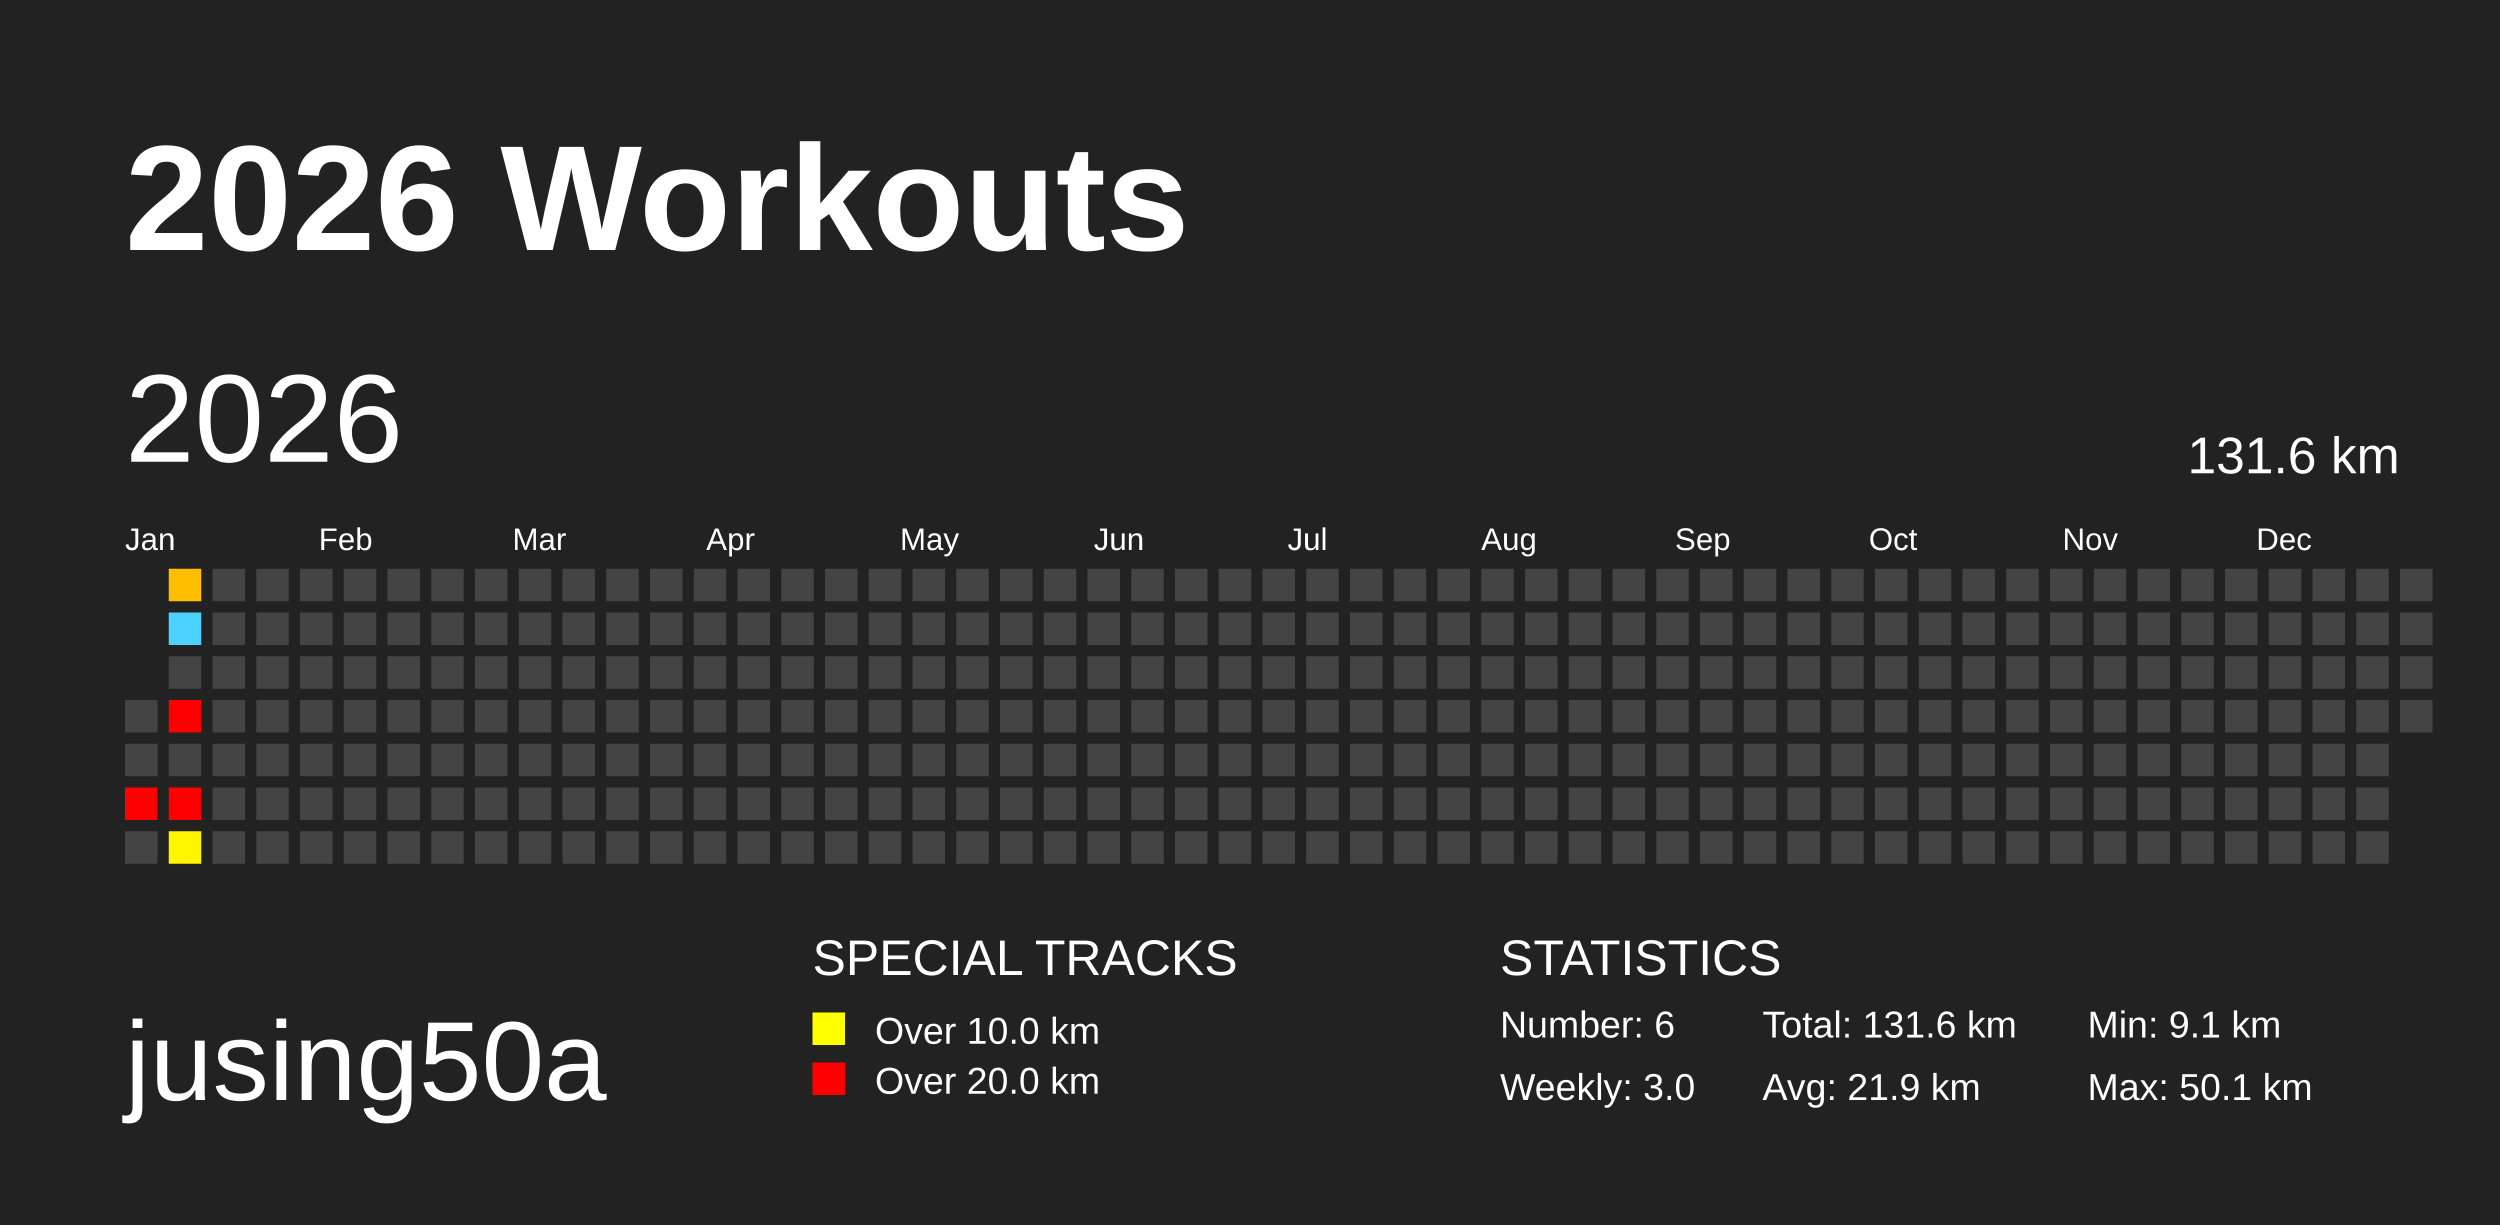
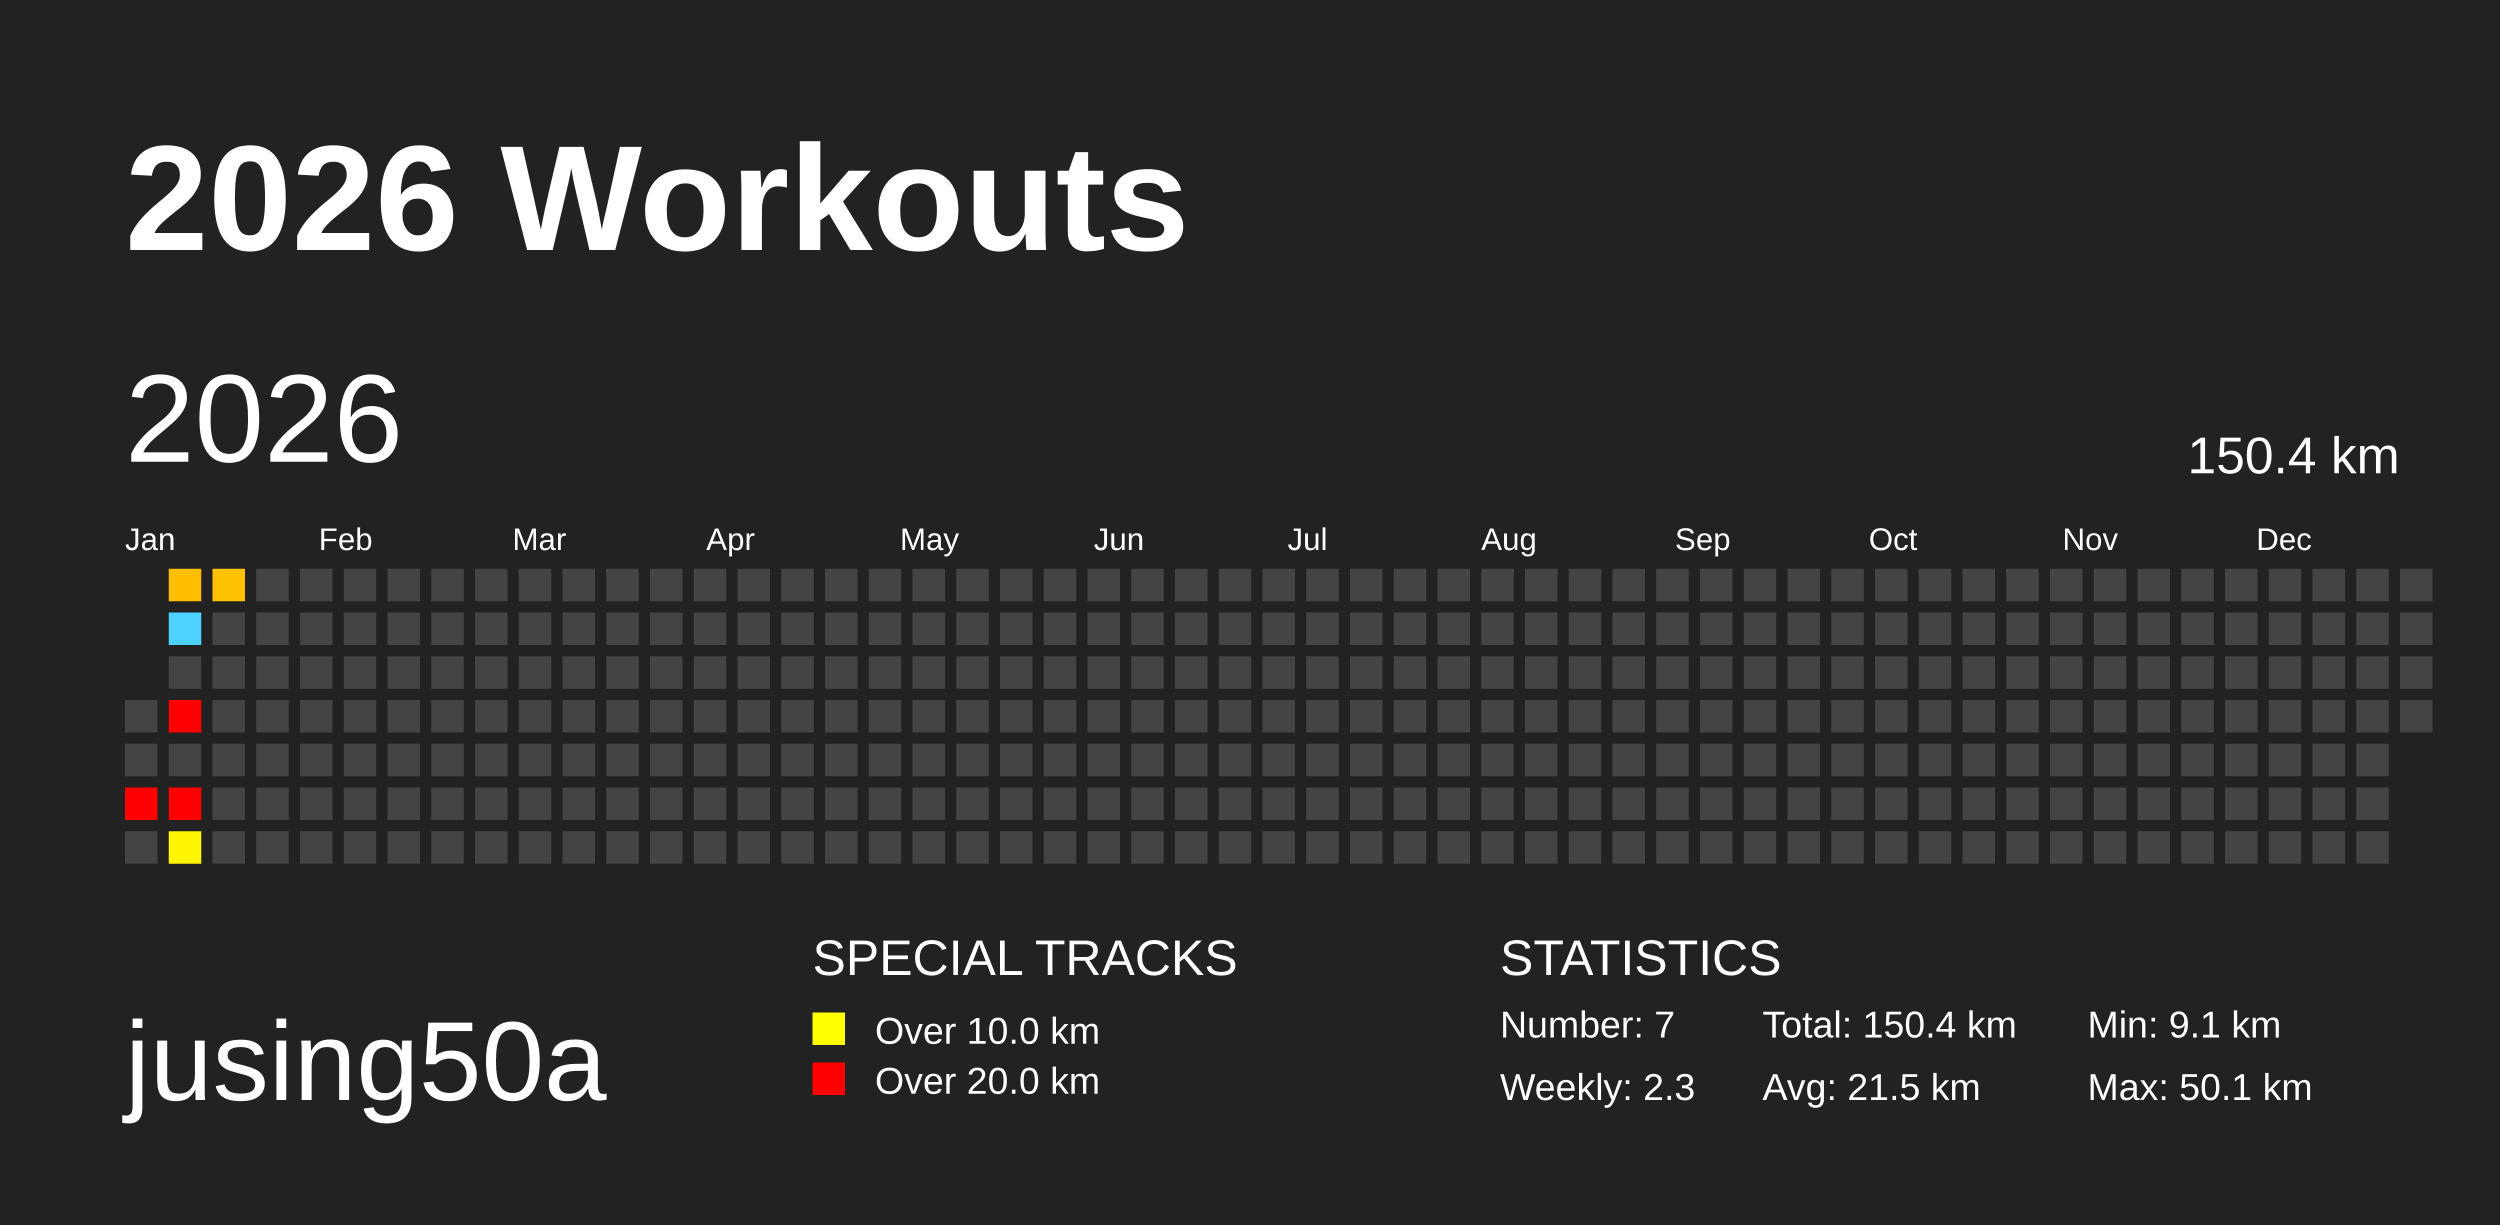
<svg xmlns="http://www.w3.org/2000/svg" baseProfile="full" height="98mm" version="1.1" viewBox="0,0,200,98" width="200mm">
  <defs />
  <rect fill="#222222" height="98" width="200" x="0" y="0" />
  <text fill="#FFFFFF" style="font-size:12px; font-family:Arial; font-weight:bold;" x="10" y="20">2026 Workouts</text>
  <text fill="#FFFFFF" style="font-size:9px; font-family:Arial" x="10" y="88">jusing50a</text>
  <text fill="#FFFFFF" style="font-size:4px; font-family:Arial" x="65" y="78">SPECIAL TRACKS</text>
  <rect fill="yellow" height="2.6" width="2.6" x="65" y="81" />
  <text fill="#FFFFFF" style="font-size:3px; font-family:Arial" x="70" y="83.5">Over 10.0 km</text>
  <rect fill="red" height="2.6" width="2.6" x="65" y="85" />
  <text fill="#FFFFFF" style="font-size:3px; font-family:Arial" x="70" y="87.5">Over 20.0 km</text>
  <text fill="#FFFFFF" style="font-size:4px; font-family:Arial" x="120" y="78">STATISTICS</text>
-   <text fill="#FFFFFF" style="font-size:3px; font-family:Arial" x="120" y="83">Number: 6</text>
-   <text fill="#FFFFFF" style="font-size:3px; font-family:Arial" x="120" y="88">Weekly: 3.0</text>
-   <text fill="#FFFFFF" style="font-size:3px; font-family:Arial" x="141" y="83">Total: 131.6 km</text>
-   <text fill="#FFFFFF" style="font-size:3px; font-family:Arial" x="141" y="88">Avg: 21.9 km</text>
+   <text fill="#FFFFFF" style="font-size:3px; font-family:Arial" x="120" y="83">Number: 7</text>
+   <text fill="#FFFFFF" style="font-size:3px; font-family:Arial" x="120" y="88">Weekly: 2.3</text>
+   <text fill="#FFFFFF" style="font-size:3px; font-family:Arial" x="141" y="83">Total: 150.4 km</text>
+   <text fill="#FFFFFF" style="font-size:3px; font-family:Arial" x="141" y="88">Avg: 21.5 km</text>
  <text fill="#FFFFFF" style="font-size:3px; font-family:Arial" x="167" y="83">Min: 9.1 km</text>
  <text fill="#FFFFFF" style="font-size:3px; font-family:Arial" x="167" y="88">Max: 50.1 km</text>
  <text dominant-baseline="hanging" fill="#FFFFFF" style="font-size:10.0px; font-family:Arial;" x="10" y="30">2026</text>
-   <text dominant-baseline="hanging" fill="#FFFFFF" style="font-size:4.125px; font-family:Arial;" x="175" y="35">131.6 km</text>
+   <text dominant-baseline="hanging" fill="#FFFFFF" style="font-size:4.125px; font-family:Arial;" x="175" y="35">150.4 km</text>
  <text fill="#FFFFFF" style="font-size:2.5px; font-family:Arial" x="10.0" y="44">Jan</text>
  <text fill="#FFFFFF" style="font-size:2.5px; font-family:Arial" x="25.5" y="44">Feb</text>
  <text fill="#FFFFFF" style="font-size:2.5px; font-family:Arial" x="41.0" y="44">Mar</text>
  <text fill="#FFFFFF" style="font-size:2.5px; font-family:Arial" x="56.5" y="44">Apr</text>
  <text fill="#FFFFFF" style="font-size:2.5px; font-family:Arial" x="72.0" y="44">May</text>
  <text fill="#FFFFFF" style="font-size:2.5px; font-family:Arial" x="87.5" y="44">Jun</text>
  <text fill="#FFFFFF" style="font-size:2.5px; font-family:Arial" x="103.0" y="44">Jul</text>
  <text fill="#FFFFFF" style="font-size:2.5px; font-family:Arial" x="118.5" y="44">Aug</text>
  <text fill="#FFFFFF" style="font-size:2.5px; font-family:Arial" x="134.0" y="44">Sep</text>
  <text fill="#FFFFFF" style="font-size:2.5px; font-family:Arial" x="149.5" y="44">Oct</text>
  <text fill="#FFFFFF" style="font-size:2.5px; font-family:Arial" x="165.0" y="44">Nov</text>
  <text fill="#FFFFFF" style="font-size:2.5px; font-family:Arial" x="180.5" y="44">Dec</text>
  <rect fill="#444444" height="2.6" width="2.6" x="10.0" y="56.0" />
  <rect fill="#444444" height="2.6" width="2.6" x="10.0" y="59.5" />
  <rect fill="red" height="2.6" width="2.6" x="10.0" y="63.0" />
  <rect fill="#444444" height="2.6" width="2.6" x="10.0" y="66.5" />
  <rect fill="#ffbf00" height="2.6" width="2.6" x="13.5" y="45.5" />
  <rect fill="#4dd2ff" height="2.6" width="2.6" x="13.5" y="49.0" />
  <rect fill="#444444" height="2.6" width="2.6" x="13.5" y="52.5" />
  <rect fill="red" height="2.6" width="2.6" x="13.5" y="56.0" />
  <rect fill="#444444" height="2.6" width="2.6" x="13.5" y="59.5" />
  <rect fill="red" height="2.6" width="2.6" x="13.5" y="63.0" />
  <rect fill="#fff500" height="2.6" width="2.6" x="13.5" y="66.5" />
-   <rect fill="#444444" height="2.6" width="2.6" x="17.0" y="45.5" />
+   <rect fill="#ffc200" height="2.6" width="2.6" x="17.0" y="45.5" />
  <rect fill="#444444" height="2.6" width="2.6" x="17.0" y="49.0" />
  <rect fill="#444444" height="2.6" width="2.6" x="17.0" y="52.5" />
  <rect fill="#444444" height="2.6" width="2.6" x="17.0" y="56.0" />
  <rect fill="#444444" height="2.6" width="2.6" x="17.0" y="59.5" />
  <rect fill="#444444" height="2.6" width="2.6" x="17.0" y="63.0" />
  <rect fill="#444444" height="2.6" width="2.6" x="17.0" y="66.5" />
  <rect fill="#444444" height="2.6" width="2.6" x="20.5" y="45.5" />
  <rect fill="#444444" height="2.6" width="2.6" x="20.5" y="49.0" />
  <rect fill="#444444" height="2.6" width="2.6" x="20.5" y="52.5" />
  <rect fill="#444444" height="2.6" width="2.6" x="20.5" y="56.0" />
  <rect fill="#444444" height="2.6" width="2.6" x="20.5" y="59.5" />
  <rect fill="#444444" height="2.6" width="2.6" x="20.5" y="63.0" />
  <rect fill="#444444" height="2.6" width="2.6" x="20.5" y="66.5" />
  <rect fill="#444444" height="2.6" width="2.6" x="24.0" y="45.5" />
  <rect fill="#444444" height="2.6" width="2.6" x="24.0" y="49.0" />
  <rect fill="#444444" height="2.6" width="2.6" x="24.0" y="52.5" />
  <rect fill="#444444" height="2.6" width="2.6" x="24.0" y="56.0" />
  <rect fill="#444444" height="2.6" width="2.6" x="24.0" y="59.5" />
  <rect fill="#444444" height="2.6" width="2.6" x="24.0" y="63.0" />
  <rect fill="#444444" height="2.6" width="2.6" x="24.0" y="66.5" />
  <rect fill="#444444" height="2.6" width="2.6" x="27.5" y="45.5" />
  <rect fill="#444444" height="2.6" width="2.6" x="27.5" y="49.0" />
  <rect fill="#444444" height="2.6" width="2.6" x="27.5" y="52.5" />
  <rect fill="#444444" height="2.6" width="2.6" x="27.5" y="56.0" />
  <rect fill="#444444" height="2.6" width="2.6" x="27.5" y="59.5" />
  <rect fill="#444444" height="2.6" width="2.6" x="27.5" y="63.0" />
  <rect fill="#444444" height="2.6" width="2.6" x="27.5" y="66.5" />
  <rect fill="#444444" height="2.6" width="2.6" x="31.0" y="45.5" />
  <rect fill="#444444" height="2.6" width="2.6" x="31.0" y="49.0" />
  <rect fill="#444444" height="2.6" width="2.6" x="31.0" y="52.5" />
  <rect fill="#444444" height="2.6" width="2.6" x="31.0" y="56.0" />
  <rect fill="#444444" height="2.6" width="2.6" x="31.0" y="59.5" />
  <rect fill="#444444" height="2.6" width="2.6" x="31.0" y="63.0" />
  <rect fill="#444444" height="2.6" width="2.6" x="31.0" y="66.5" />
  <rect fill="#444444" height="2.6" width="2.6" x="34.5" y="45.5" />
  <rect fill="#444444" height="2.6" width="2.6" x="34.5" y="49.0" />
  <rect fill="#444444" height="2.6" width="2.6" x="34.5" y="52.5" />
  <rect fill="#444444" height="2.6" width="2.6" x="34.5" y="56.0" />
  <rect fill="#444444" height="2.6" width="2.6" x="34.5" y="59.5" />
  <rect fill="#444444" height="2.6" width="2.6" x="34.5" y="63.0" />
  <rect fill="#444444" height="2.6" width="2.6" x="34.5" y="66.5" />
  <rect fill="#444444" height="2.6" width="2.6" x="38.0" y="45.5" />
  <rect fill="#444444" height="2.6" width="2.6" x="38.0" y="49.0" />
  <rect fill="#444444" height="2.6" width="2.6" x="38.0" y="52.5" />
  <rect fill="#444444" height="2.6" width="2.6" x="38.0" y="56.0" />
  <rect fill="#444444" height="2.6" width="2.6" x="38.0" y="59.5" />
  <rect fill="#444444" height="2.6" width="2.6" x="38.0" y="63.0" />
  <rect fill="#444444" height="2.6" width="2.6" x="38.0" y="66.5" />
  <rect fill="#444444" height="2.6" width="2.6" x="41.5" y="45.5" />
  <rect fill="#444444" height="2.6" width="2.6" x="41.5" y="49.0" />
  <rect fill="#444444" height="2.6" width="2.6" x="41.5" y="52.5" />
  <rect fill="#444444" height="2.6" width="2.6" x="41.5" y="56.0" />
  <rect fill="#444444" height="2.6" width="2.6" x="41.5" y="59.5" />
  <rect fill="#444444" height="2.6" width="2.6" x="41.5" y="63.0" />
  <rect fill="#444444" height="2.6" width="2.6" x="41.5" y="66.5" />
  <rect fill="#444444" height="2.6" width="2.6" x="45.0" y="45.5" />
  <rect fill="#444444" height="2.6" width="2.6" x="45.0" y="49.0" />
  <rect fill="#444444" height="2.6" width="2.6" x="45.0" y="52.5" />
  <rect fill="#444444" height="2.6" width="2.6" x="45.0" y="56.0" />
  <rect fill="#444444" height="2.6" width="2.6" x="45.0" y="59.5" />
  <rect fill="#444444" height="2.6" width="2.6" x="45.0" y="63.0" />
  <rect fill="#444444" height="2.6" width="2.6" x="45.0" y="66.5" />
  <rect fill="#444444" height="2.6" width="2.6" x="48.5" y="45.5" />
  <rect fill="#444444" height="2.6" width="2.6" x="48.5" y="49.0" />
  <rect fill="#444444" height="2.6" width="2.6" x="48.5" y="52.5" />
  <rect fill="#444444" height="2.6" width="2.6" x="48.5" y="56.0" />
  <rect fill="#444444" height="2.6" width="2.6" x="48.5" y="59.5" />
  <rect fill="#444444" height="2.6" width="2.6" x="48.5" y="63.0" />
  <rect fill="#444444" height="2.6" width="2.6" x="48.5" y="66.5" />
  <rect fill="#444444" height="2.6" width="2.6" x="52.0" y="45.5" />
  <rect fill="#444444" height="2.6" width="2.6" x="52.0" y="49.0" />
  <rect fill="#444444" height="2.6" width="2.6" x="52.0" y="52.5" />
  <rect fill="#444444" height="2.6" width="2.6" x="52.0" y="56.0" />
  <rect fill="#444444" height="2.6" width="2.6" x="52.0" y="59.5" />
  <rect fill="#444444" height="2.6" width="2.6" x="52.0" y="63.0" />
  <rect fill="#444444" height="2.6" width="2.6" x="52.0" y="66.5" />
  <rect fill="#444444" height="2.6" width="2.6" x="55.5" y="45.5" />
  <rect fill="#444444" height="2.6" width="2.6" x="55.5" y="49.0" />
  <rect fill="#444444" height="2.6" width="2.6" x="55.5" y="52.5" />
  <rect fill="#444444" height="2.6" width="2.6" x="55.5" y="56.0" />
  <rect fill="#444444" height="2.6" width="2.6" x="55.5" y="59.5" />
  <rect fill="#444444" height="2.6" width="2.6" x="55.5" y="63.0" />
  <rect fill="#444444" height="2.6" width="2.6" x="55.5" y="66.5" />
  <rect fill="#444444" height="2.6" width="2.6" x="59.0" y="45.5" />
  <rect fill="#444444" height="2.6" width="2.6" x="59.0" y="49.0" />
  <rect fill="#444444" height="2.6" width="2.6" x="59.0" y="52.5" />
  <rect fill="#444444" height="2.6" width="2.6" x="59.0" y="56.0" />
  <rect fill="#444444" height="2.6" width="2.6" x="59.0" y="59.5" />
  <rect fill="#444444" height="2.6" width="2.6" x="59.0" y="63.0" />
  <rect fill="#444444" height="2.6" width="2.6" x="59.0" y="66.5" />
  <rect fill="#444444" height="2.6" width="2.6" x="62.5" y="45.5" />
  <rect fill="#444444" height="2.6" width="2.6" x="62.5" y="49.0" />
  <rect fill="#444444" height="2.6" width="2.6" x="62.5" y="52.5" />
  <rect fill="#444444" height="2.6" width="2.6" x="62.5" y="56.0" />
  <rect fill="#444444" height="2.6" width="2.6" x="62.5" y="59.5" />
  <rect fill="#444444" height="2.6" width="2.6" x="62.5" y="63.0" />
  <rect fill="#444444" height="2.6" width="2.6" x="62.5" y="66.5" />
  <rect fill="#444444" height="2.6" width="2.6" x="66.0" y="45.5" />
  <rect fill="#444444" height="2.6" width="2.6" x="66.0" y="49.0" />
  <rect fill="#444444" height="2.6" width="2.6" x="66.0" y="52.5" />
  <rect fill="#444444" height="2.6" width="2.6" x="66.0" y="56.0" />
  <rect fill="#444444" height="2.6" width="2.6" x="66.0" y="59.5" />
  <rect fill="#444444" height="2.6" width="2.6" x="66.0" y="63.0" />
  <rect fill="#444444" height="2.6" width="2.6" x="66.0" y="66.5" />
  <rect fill="#444444" height="2.6" width="2.6" x="69.5" y="45.5" />
  <rect fill="#444444" height="2.6" width="2.6" x="69.5" y="49.0" />
  <rect fill="#444444" height="2.6" width="2.6" x="69.5" y="52.5" />
  <rect fill="#444444" height="2.6" width="2.6" x="69.5" y="56.0" />
  <rect fill="#444444" height="2.6" width="2.6" x="69.5" y="59.5" />
  <rect fill="#444444" height="2.6" width="2.6" x="69.5" y="63.0" />
  <rect fill="#444444" height="2.6" width="2.6" x="69.5" y="66.5" />
  <rect fill="#444444" height="2.6" width="2.6" x="73.0" y="45.5" />
  <rect fill="#444444" height="2.6" width="2.6" x="73.0" y="49.0" />
  <rect fill="#444444" height="2.6" width="2.6" x="73.0" y="52.5" />
  <rect fill="#444444" height="2.6" width="2.6" x="73.0" y="56.0" />
  <rect fill="#444444" height="2.6" width="2.6" x="73.0" y="59.5" />
  <rect fill="#444444" height="2.6" width="2.6" x="73.0" y="63.0" />
  <rect fill="#444444" height="2.6" width="2.6" x="73.0" y="66.5" />
  <rect fill="#444444" height="2.6" width="2.6" x="76.5" y="45.5" />
  <rect fill="#444444" height="2.6" width="2.6" x="76.5" y="49.0" />
  <rect fill="#444444" height="2.6" width="2.6" x="76.5" y="52.5" />
  <rect fill="#444444" height="2.6" width="2.6" x="76.5" y="56.0" />
  <rect fill="#444444" height="2.6" width="2.6" x="76.5" y="59.5" />
  <rect fill="#444444" height="2.6" width="2.6" x="76.5" y="63.0" />
  <rect fill="#444444" height="2.6" width="2.6" x="76.5" y="66.5" />
  <rect fill="#444444" height="2.6" width="2.6" x="80.0" y="45.5" />
  <rect fill="#444444" height="2.6" width="2.6" x="80.0" y="49.0" />
  <rect fill="#444444" height="2.6" width="2.6" x="80.0" y="52.5" />
  <rect fill="#444444" height="2.6" width="2.6" x="80.0" y="56.0" />
  <rect fill="#444444" height="2.6" width="2.6" x="80.0" y="59.5" />
  <rect fill="#444444" height="2.6" width="2.6" x="80.0" y="63.0" />
  <rect fill="#444444" height="2.6" width="2.6" x="80.0" y="66.5" />
  <rect fill="#444444" height="2.6" width="2.6" x="83.5" y="45.5" />
  <rect fill="#444444" height="2.6" width="2.6" x="83.5" y="49.0" />
  <rect fill="#444444" height="2.6" width="2.6" x="83.5" y="52.5" />
  <rect fill="#444444" height="2.6" width="2.6" x="83.5" y="56.0" />
  <rect fill="#444444" height="2.6" width="2.6" x="83.5" y="59.5" />
  <rect fill="#444444" height="2.6" width="2.6" x="83.5" y="63.0" />
  <rect fill="#444444" height="2.6" width="2.6" x="83.5" y="66.5" />
  <rect fill="#444444" height="2.6" width="2.6" x="87.0" y="45.5" />
  <rect fill="#444444" height="2.6" width="2.6" x="87.0" y="49.0" />
  <rect fill="#444444" height="2.6" width="2.6" x="87.0" y="52.5" />
  <rect fill="#444444" height="2.6" width="2.6" x="87.0" y="56.0" />
  <rect fill="#444444" height="2.6" width="2.6" x="87.0" y="59.5" />
  <rect fill="#444444" height="2.6" width="2.6" x="87.0" y="63.0" />
  <rect fill="#444444" height="2.6" width="2.6" x="87.0" y="66.5" />
  <rect fill="#444444" height="2.6" width="2.6" x="90.5" y="45.5" />
  <rect fill="#444444" height="2.6" width="2.6" x="90.5" y="49.0" />
  <rect fill="#444444" height="2.6" width="2.6" x="90.5" y="52.5" />
  <rect fill="#444444" height="2.6" width="2.6" x="90.5" y="56.0" />
  <rect fill="#444444" height="2.6" width="2.6" x="90.5" y="59.5" />
  <rect fill="#444444" height="2.6" width="2.6" x="90.5" y="63.0" />
  <rect fill="#444444" height="2.6" width="2.6" x="90.5" y="66.5" />
  <rect fill="#444444" height="2.6" width="2.6" x="94.0" y="45.5" />
  <rect fill="#444444" height="2.6" width="2.6" x="94.0" y="49.0" />
  <rect fill="#444444" height="2.6" width="2.6" x="94.0" y="52.5" />
  <rect fill="#444444" height="2.6" width="2.6" x="94.0" y="56.0" />
  <rect fill="#444444" height="2.6" width="2.6" x="94.0" y="59.5" />
  <rect fill="#444444" height="2.6" width="2.6" x="94.0" y="63.0" />
  <rect fill="#444444" height="2.6" width="2.6" x="94.0" y="66.5" />
  <rect fill="#444444" height="2.6" width="2.6" x="97.5" y="45.5" />
  <rect fill="#444444" height="2.6" width="2.6" x="97.5" y="49.0" />
  <rect fill="#444444" height="2.6" width="2.6" x="97.5" y="52.5" />
  <rect fill="#444444" height="2.6" width="2.6" x="97.5" y="56.0" />
  <rect fill="#444444" height="2.6" width="2.6" x="97.5" y="59.5" />
  <rect fill="#444444" height="2.6" width="2.6" x="97.5" y="63.0" />
  <rect fill="#444444" height="2.6" width="2.6" x="97.5" y="66.5" />
  <rect fill="#444444" height="2.6" width="2.6" x="101.0" y="45.5" />
  <rect fill="#444444" height="2.6" width="2.6" x="101.0" y="49.0" />
  <rect fill="#444444" height="2.6" width="2.6" x="101.0" y="52.5" />
  <rect fill="#444444" height="2.6" width="2.6" x="101.0" y="56.0" />
  <rect fill="#444444" height="2.6" width="2.6" x="101.0" y="59.5" />
  <rect fill="#444444" height="2.6" width="2.6" x="101.0" y="63.0" />
  <rect fill="#444444" height="2.6" width="2.6" x="101.0" y="66.5" />
  <rect fill="#444444" height="2.6" width="2.6" x="104.5" y="45.5" />
  <rect fill="#444444" height="2.6" width="2.6" x="104.5" y="49.0" />
  <rect fill="#444444" height="2.6" width="2.6" x="104.5" y="52.5" />
  <rect fill="#444444" height="2.6" width="2.6" x="104.5" y="56.0" />
  <rect fill="#444444" height="2.6" width="2.6" x="104.5" y="59.5" />
  <rect fill="#444444" height="2.6" width="2.6" x="104.5" y="63.0" />
  <rect fill="#444444" height="2.6" width="2.6" x="104.5" y="66.5" />
  <rect fill="#444444" height="2.6" width="2.6" x="108.0" y="45.5" />
  <rect fill="#444444" height="2.6" width="2.6" x="108.0" y="49.0" />
  <rect fill="#444444" height="2.6" width="2.6" x="108.0" y="52.5" />
  <rect fill="#444444" height="2.6" width="2.6" x="108.0" y="56.0" />
  <rect fill="#444444" height="2.6" width="2.6" x="108.0" y="59.5" />
  <rect fill="#444444" height="2.6" width="2.6" x="108.0" y="63.0" />
  <rect fill="#444444" height="2.6" width="2.6" x="108.0" y="66.5" />
  <rect fill="#444444" height="2.6" width="2.6" x="111.5" y="45.5" />
  <rect fill="#444444" height="2.6" width="2.6" x="111.5" y="49.0" />
  <rect fill="#444444" height="2.6" width="2.6" x="111.5" y="52.5" />
  <rect fill="#444444" height="2.6" width="2.6" x="111.5" y="56.0" />
  <rect fill="#444444" height="2.6" width="2.6" x="111.5" y="59.5" />
  <rect fill="#444444" height="2.6" width="2.6" x="111.5" y="63.0" />
  <rect fill="#444444" height="2.6" width="2.6" x="111.5" y="66.5" />
  <rect fill="#444444" height="2.6" width="2.6" x="115.0" y="45.5" />
  <rect fill="#444444" height="2.6" width="2.6" x="115.0" y="49.0" />
  <rect fill="#444444" height="2.6" width="2.6" x="115.0" y="52.5" />
  <rect fill="#444444" height="2.6" width="2.6" x="115.0" y="56.0" />
  <rect fill="#444444" height="2.6" width="2.6" x="115.0" y="59.5" />
  <rect fill="#444444" height="2.6" width="2.6" x="115.0" y="63.0" />
  <rect fill="#444444" height="2.6" width="2.6" x="115.0" y="66.5" />
  <rect fill="#444444" height="2.6" width="2.6" x="118.5" y="45.5" />
  <rect fill="#444444" height="2.6" width="2.6" x="118.5" y="49.0" />
  <rect fill="#444444" height="2.6" width="2.6" x="118.5" y="52.5" />
  <rect fill="#444444" height="2.6" width="2.6" x="118.5" y="56.0" />
  <rect fill="#444444" height="2.6" width="2.6" x="118.5" y="59.5" />
  <rect fill="#444444" height="2.6" width="2.6" x="118.5" y="63.0" />
  <rect fill="#444444" height="2.6" width="2.6" x="118.5" y="66.5" />
  <rect fill="#444444" height="2.6" width="2.6" x="122.0" y="45.5" />
  <rect fill="#444444" height="2.6" width="2.6" x="122.0" y="49.0" />
  <rect fill="#444444" height="2.6" width="2.6" x="122.0" y="52.5" />
  <rect fill="#444444" height="2.6" width="2.6" x="122.0" y="56.0" />
  <rect fill="#444444" height="2.6" width="2.6" x="122.0" y="59.5" />
  <rect fill="#444444" height="2.6" width="2.6" x="122.0" y="63.0" />
  <rect fill="#444444" height="2.6" width="2.6" x="122.0" y="66.5" />
  <rect fill="#444444" height="2.6" width="2.6" x="125.5" y="45.5" />
  <rect fill="#444444" height="2.6" width="2.6" x="125.5" y="49.0" />
  <rect fill="#444444" height="2.6" width="2.6" x="125.5" y="52.5" />
  <rect fill="#444444" height="2.6" width="2.6" x="125.5" y="56.0" />
  <rect fill="#444444" height="2.6" width="2.6" x="125.5" y="59.5" />
  <rect fill="#444444" height="2.6" width="2.6" x="125.5" y="63.0" />
  <rect fill="#444444" height="2.6" width="2.6" x="125.5" y="66.5" />
  <rect fill="#444444" height="2.6" width="2.6" x="129.0" y="45.5" />
  <rect fill="#444444" height="2.6" width="2.6" x="129.0" y="49.0" />
  <rect fill="#444444" height="2.6" width="2.6" x="129.0" y="52.5" />
  <rect fill="#444444" height="2.6" width="2.6" x="129.0" y="56.0" />
  <rect fill="#444444" height="2.6" width="2.6" x="129.0" y="59.5" />
  <rect fill="#444444" height="2.6" width="2.6" x="129.0" y="63.0" />
  <rect fill="#444444" height="2.6" width="2.6" x="129.0" y="66.5" />
  <rect fill="#444444" height="2.6" width="2.6" x="132.5" y="45.5" />
  <rect fill="#444444" height="2.6" width="2.6" x="132.5" y="49.0" />
  <rect fill="#444444" height="2.6" width="2.6" x="132.5" y="52.5" />
  <rect fill="#444444" height="2.6" width="2.6" x="132.5" y="56.0" />
  <rect fill="#444444" height="2.6" width="2.6" x="132.5" y="59.5" />
  <rect fill="#444444" height="2.6" width="2.6" x="132.5" y="63.0" />
  <rect fill="#444444" height="2.6" width="2.6" x="132.5" y="66.5" />
  <rect fill="#444444" height="2.6" width="2.6" x="136.0" y="45.5" />
  <rect fill="#444444" height="2.6" width="2.6" x="136.0" y="49.0" />
  <rect fill="#444444" height="2.6" width="2.6" x="136.0" y="52.5" />
  <rect fill="#444444" height="2.6" width="2.6" x="136.0" y="56.0" />
  <rect fill="#444444" height="2.6" width="2.6" x="136.0" y="59.5" />
  <rect fill="#444444" height="2.6" width="2.6" x="136.0" y="63.0" />
  <rect fill="#444444" height="2.6" width="2.6" x="136.0" y="66.5" />
  <rect fill="#444444" height="2.6" width="2.6" x="139.5" y="45.5" />
  <rect fill="#444444" height="2.6" width="2.6" x="139.5" y="49.0" />
  <rect fill="#444444" height="2.6" width="2.6" x="139.5" y="52.5" />
  <rect fill="#444444" height="2.6" width="2.6" x="139.5" y="56.0" />
  <rect fill="#444444" height="2.6" width="2.6" x="139.5" y="59.5" />
  <rect fill="#444444" height="2.6" width="2.6" x="139.5" y="63.0" />
  <rect fill="#444444" height="2.6" width="2.6" x="139.5" y="66.5" />
  <rect fill="#444444" height="2.6" width="2.6" x="143.0" y="45.5" />
  <rect fill="#444444" height="2.6" width="2.6" x="143.0" y="49.0" />
  <rect fill="#444444" height="2.6" width="2.6" x="143.0" y="52.5" />
  <rect fill="#444444" height="2.6" width="2.6" x="143.0" y="56.0" />
  <rect fill="#444444" height="2.6" width="2.6" x="143.0" y="59.5" />
  <rect fill="#444444" height="2.6" width="2.6" x="143.0" y="63.0" />
  <rect fill="#444444" height="2.6" width="2.6" x="143.0" y="66.5" />
  <rect fill="#444444" height="2.6" width="2.6" x="146.5" y="45.5" />
  <rect fill="#444444" height="2.6" width="2.6" x="146.5" y="49.0" />
  <rect fill="#444444" height="2.6" width="2.6" x="146.5" y="52.5" />
  <rect fill="#444444" height="2.6" width="2.6" x="146.5" y="56.0" />
  <rect fill="#444444" height="2.6" width="2.6" x="146.5" y="59.5" />
  <rect fill="#444444" height="2.6" width="2.6" x="146.5" y="63.0" />
  <rect fill="#444444" height="2.6" width="2.6" x="146.5" y="66.5" />
  <rect fill="#444444" height="2.6" width="2.6" x="150.0" y="45.5" />
  <rect fill="#444444" height="2.6" width="2.6" x="150.0" y="49.0" />
  <rect fill="#444444" height="2.6" width="2.6" x="150.0" y="52.5" />
  <rect fill="#444444" height="2.6" width="2.6" x="150.0" y="56.0" />
  <rect fill="#444444" height="2.6" width="2.6" x="150.0" y="59.5" />
  <rect fill="#444444" height="2.6" width="2.6" x="150.0" y="63.0" />
  <rect fill="#444444" height="2.6" width="2.6" x="150.0" y="66.5" />
  <rect fill="#444444" height="2.6" width="2.6" x="153.5" y="45.5" />
  <rect fill="#444444" height="2.6" width="2.6" x="153.5" y="49.0" />
  <rect fill="#444444" height="2.6" width="2.6" x="153.5" y="52.5" />
  <rect fill="#444444" height="2.6" width="2.6" x="153.5" y="56.0" />
  <rect fill="#444444" height="2.6" width="2.6" x="153.5" y="59.5" />
  <rect fill="#444444" height="2.6" width="2.6" x="153.5" y="63.0" />
  <rect fill="#444444" height="2.6" width="2.6" x="153.5" y="66.5" />
  <rect fill="#444444" height="2.6" width="2.6" x="157.0" y="45.5" />
  <rect fill="#444444" height="2.6" width="2.6" x="157.0" y="49.0" />
  <rect fill="#444444" height="2.6" width="2.6" x="157.0" y="52.5" />
  <rect fill="#444444" height="2.6" width="2.6" x="157.0" y="56.0" />
  <rect fill="#444444" height="2.6" width="2.6" x="157.0" y="59.5" />
  <rect fill="#444444" height="2.6" width="2.6" x="157.0" y="63.0" />
  <rect fill="#444444" height="2.6" width="2.6" x="157.0" y="66.5" />
  <rect fill="#444444" height="2.6" width="2.6" x="160.5" y="45.5" />
  <rect fill="#444444" height="2.6" width="2.6" x="160.5" y="49.0" />
  <rect fill="#444444" height="2.6" width="2.6" x="160.5" y="52.5" />
  <rect fill="#444444" height="2.6" width="2.6" x="160.5" y="56.0" />
  <rect fill="#444444" height="2.6" width="2.6" x="160.5" y="59.5" />
  <rect fill="#444444" height="2.6" width="2.6" x="160.5" y="63.0" />
  <rect fill="#444444" height="2.6" width="2.6" x="160.5" y="66.5" />
  <rect fill="#444444" height="2.6" width="2.6" x="164.0" y="45.5" />
  <rect fill="#444444" height="2.6" width="2.6" x="164.0" y="49.0" />
  <rect fill="#444444" height="2.6" width="2.6" x="164.0" y="52.5" />
  <rect fill="#444444" height="2.6" width="2.6" x="164.0" y="56.0" />
  <rect fill="#444444" height="2.6" width="2.6" x="164.0" y="59.5" />
  <rect fill="#444444" height="2.6" width="2.6" x="164.0" y="63.0" />
  <rect fill="#444444" height="2.6" width="2.6" x="164.0" y="66.5" />
  <rect fill="#444444" height="2.6" width="2.6" x="167.5" y="45.5" />
  <rect fill="#444444" height="2.6" width="2.6" x="167.5" y="49.0" />
  <rect fill="#444444" height="2.6" width="2.6" x="167.5" y="52.5" />
  <rect fill="#444444" height="2.6" width="2.6" x="167.5" y="56.0" />
  <rect fill="#444444" height="2.6" width="2.6" x="167.5" y="59.5" />
  <rect fill="#444444" height="2.6" width="2.6" x="167.5" y="63.0" />
  <rect fill="#444444" height="2.6" width="2.6" x="167.5" y="66.5" />
  <rect fill="#444444" height="2.6" width="2.6" x="171.0" y="45.5" />
  <rect fill="#444444" height="2.6" width="2.6" x="171.0" y="49.0" />
  <rect fill="#444444" height="2.6" width="2.6" x="171.0" y="52.5" />
  <rect fill="#444444" height="2.6" width="2.6" x="171.0" y="56.0" />
  <rect fill="#444444" height="2.6" width="2.6" x="171.0" y="59.5" />
  <rect fill="#444444" height="2.6" width="2.6" x="171.0" y="63.0" />
  <rect fill="#444444" height="2.6" width="2.6" x="171.0" y="66.5" />
  <rect fill="#444444" height="2.6" width="2.6" x="174.5" y="45.5" />
  <rect fill="#444444" height="2.6" width="2.6" x="174.5" y="49.0" />
  <rect fill="#444444" height="2.6" width="2.6" x="174.5" y="52.5" />
  <rect fill="#444444" height="2.6" width="2.6" x="174.5" y="56.0" />
  <rect fill="#444444" height="2.6" width="2.6" x="174.5" y="59.5" />
  <rect fill="#444444" height="2.6" width="2.6" x="174.5" y="63.0" />
  <rect fill="#444444" height="2.6" width="2.6" x="174.5" y="66.5" />
  <rect fill="#444444" height="2.6" width="2.6" x="178.0" y="45.5" />
  <rect fill="#444444" height="2.6" width="2.6" x="178.0" y="49.0" />
  <rect fill="#444444" height="2.6" width="2.6" x="178.0" y="52.5" />
  <rect fill="#444444" height="2.6" width="2.6" x="178.0" y="56.0" />
  <rect fill="#444444" height="2.6" width="2.6" x="178.0" y="59.5" />
  <rect fill="#444444" height="2.6" width="2.6" x="178.0" y="63.0" />
  <rect fill="#444444" height="2.6" width="2.6" x="178.0" y="66.5" />
  <rect fill="#444444" height="2.6" width="2.6" x="181.5" y="45.5" />
  <rect fill="#444444" height="2.6" width="2.6" x="181.5" y="49.0" />
  <rect fill="#444444" height="2.6" width="2.6" x="181.5" y="52.5" />
  <rect fill="#444444" height="2.6" width="2.6" x="181.5" y="56.0" />
  <rect fill="#444444" height="2.6" width="2.6" x="181.5" y="59.5" />
  <rect fill="#444444" height="2.6" width="2.6" x="181.5" y="63.0" />
  <rect fill="#444444" height="2.6" width="2.6" x="181.5" y="66.5" />
  <rect fill="#444444" height="2.6" width="2.6" x="185.0" y="45.5" />
  <rect fill="#444444" height="2.6" width="2.6" x="185.0" y="49.0" />
  <rect fill="#444444" height="2.6" width="2.6" x="185.0" y="52.5" />
  <rect fill="#444444" height="2.6" width="2.6" x="185.0" y="56.0" />
  <rect fill="#444444" height="2.6" width="2.6" x="185.0" y="59.5" />
  <rect fill="#444444" height="2.6" width="2.6" x="185.0" y="63.0" />
  <rect fill="#444444" height="2.6" width="2.6" x="185.0" y="66.5" />
  <rect fill="#444444" height="2.6" width="2.6" x="188.5" y="45.5" />
  <rect fill="#444444" height="2.6" width="2.6" x="188.5" y="49.0" />
  <rect fill="#444444" height="2.6" width="2.6" x="188.5" y="52.5" />
  <rect fill="#444444" height="2.6" width="2.6" x="188.5" y="56.0" />
  <rect fill="#444444" height="2.6" width="2.6" x="188.5" y="59.5" />
  <rect fill="#444444" height="2.6" width="2.6" x="188.5" y="63.0" />
  <rect fill="#444444" height="2.6" width="2.6" x="188.5" y="66.5" />
  <rect fill="#444444" height="2.6" width="2.6" x="192.0" y="45.5" />
  <rect fill="#444444" height="2.6" width="2.6" x="192.0" y="49.0" />
  <rect fill="#444444" height="2.6" width="2.6" x="192.0" y="52.5" />
  <rect fill="#444444" height="2.6" width="2.6" x="192.0" y="56.0" />
</svg>
